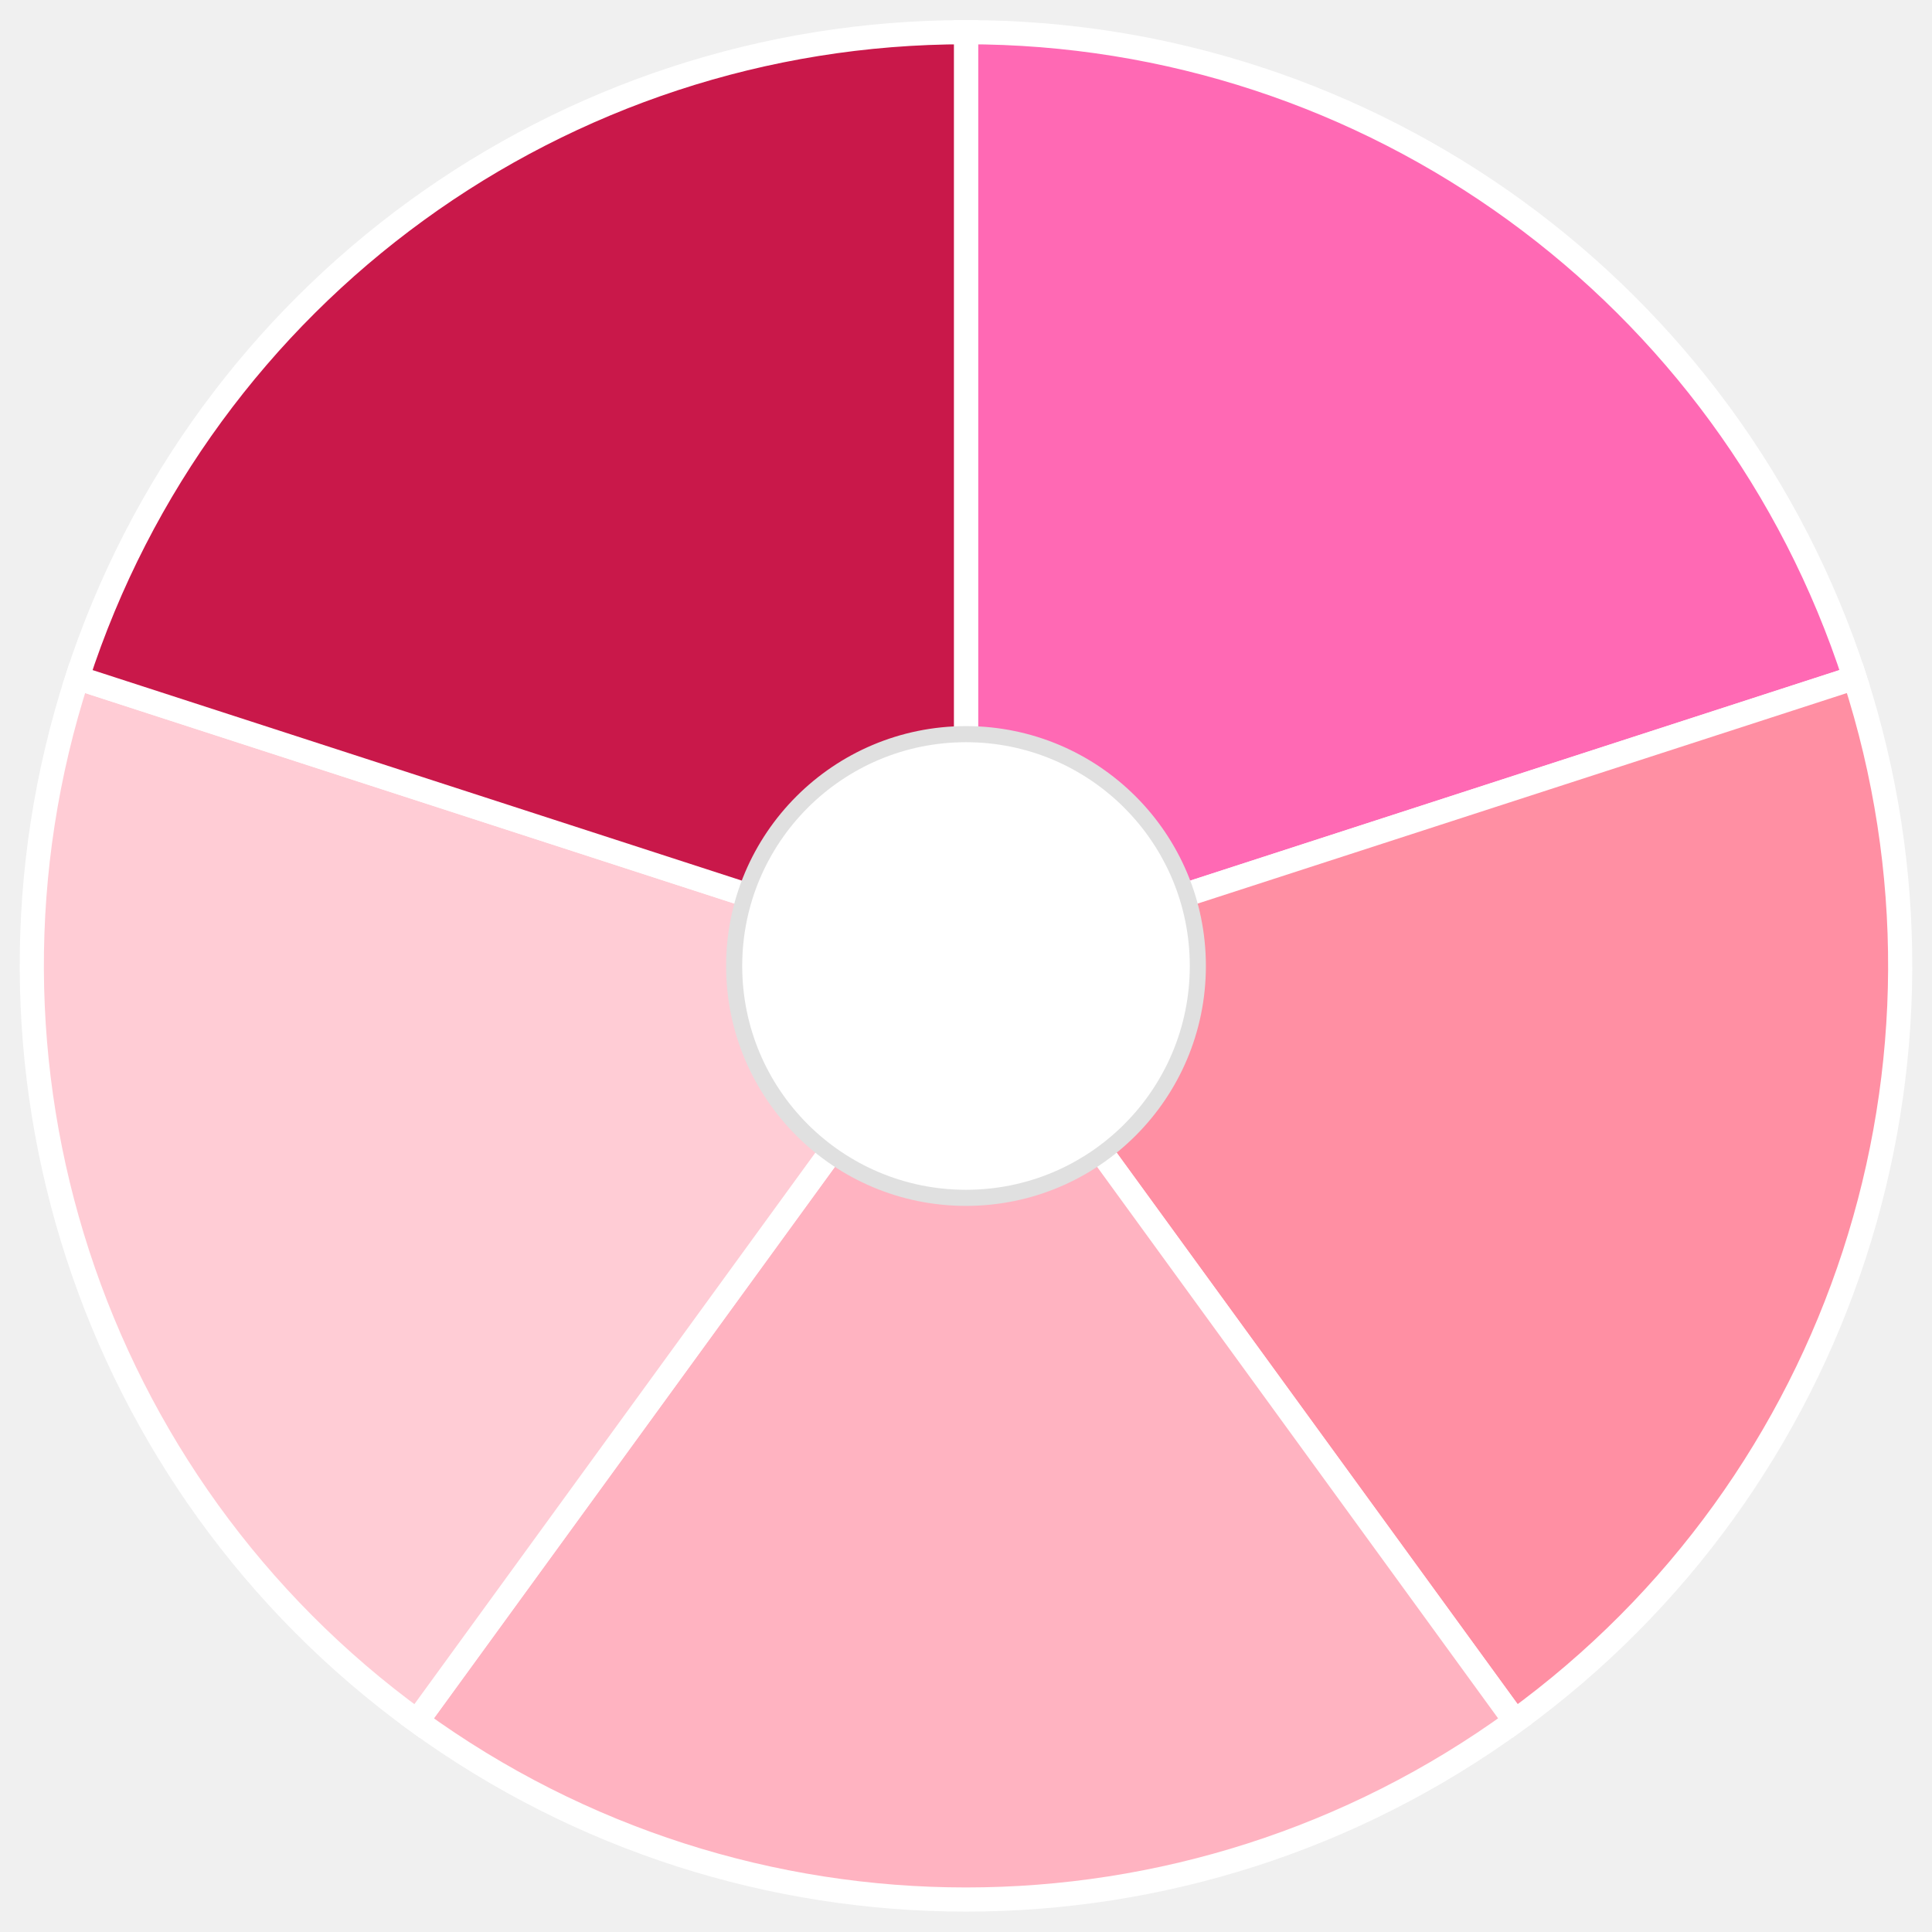
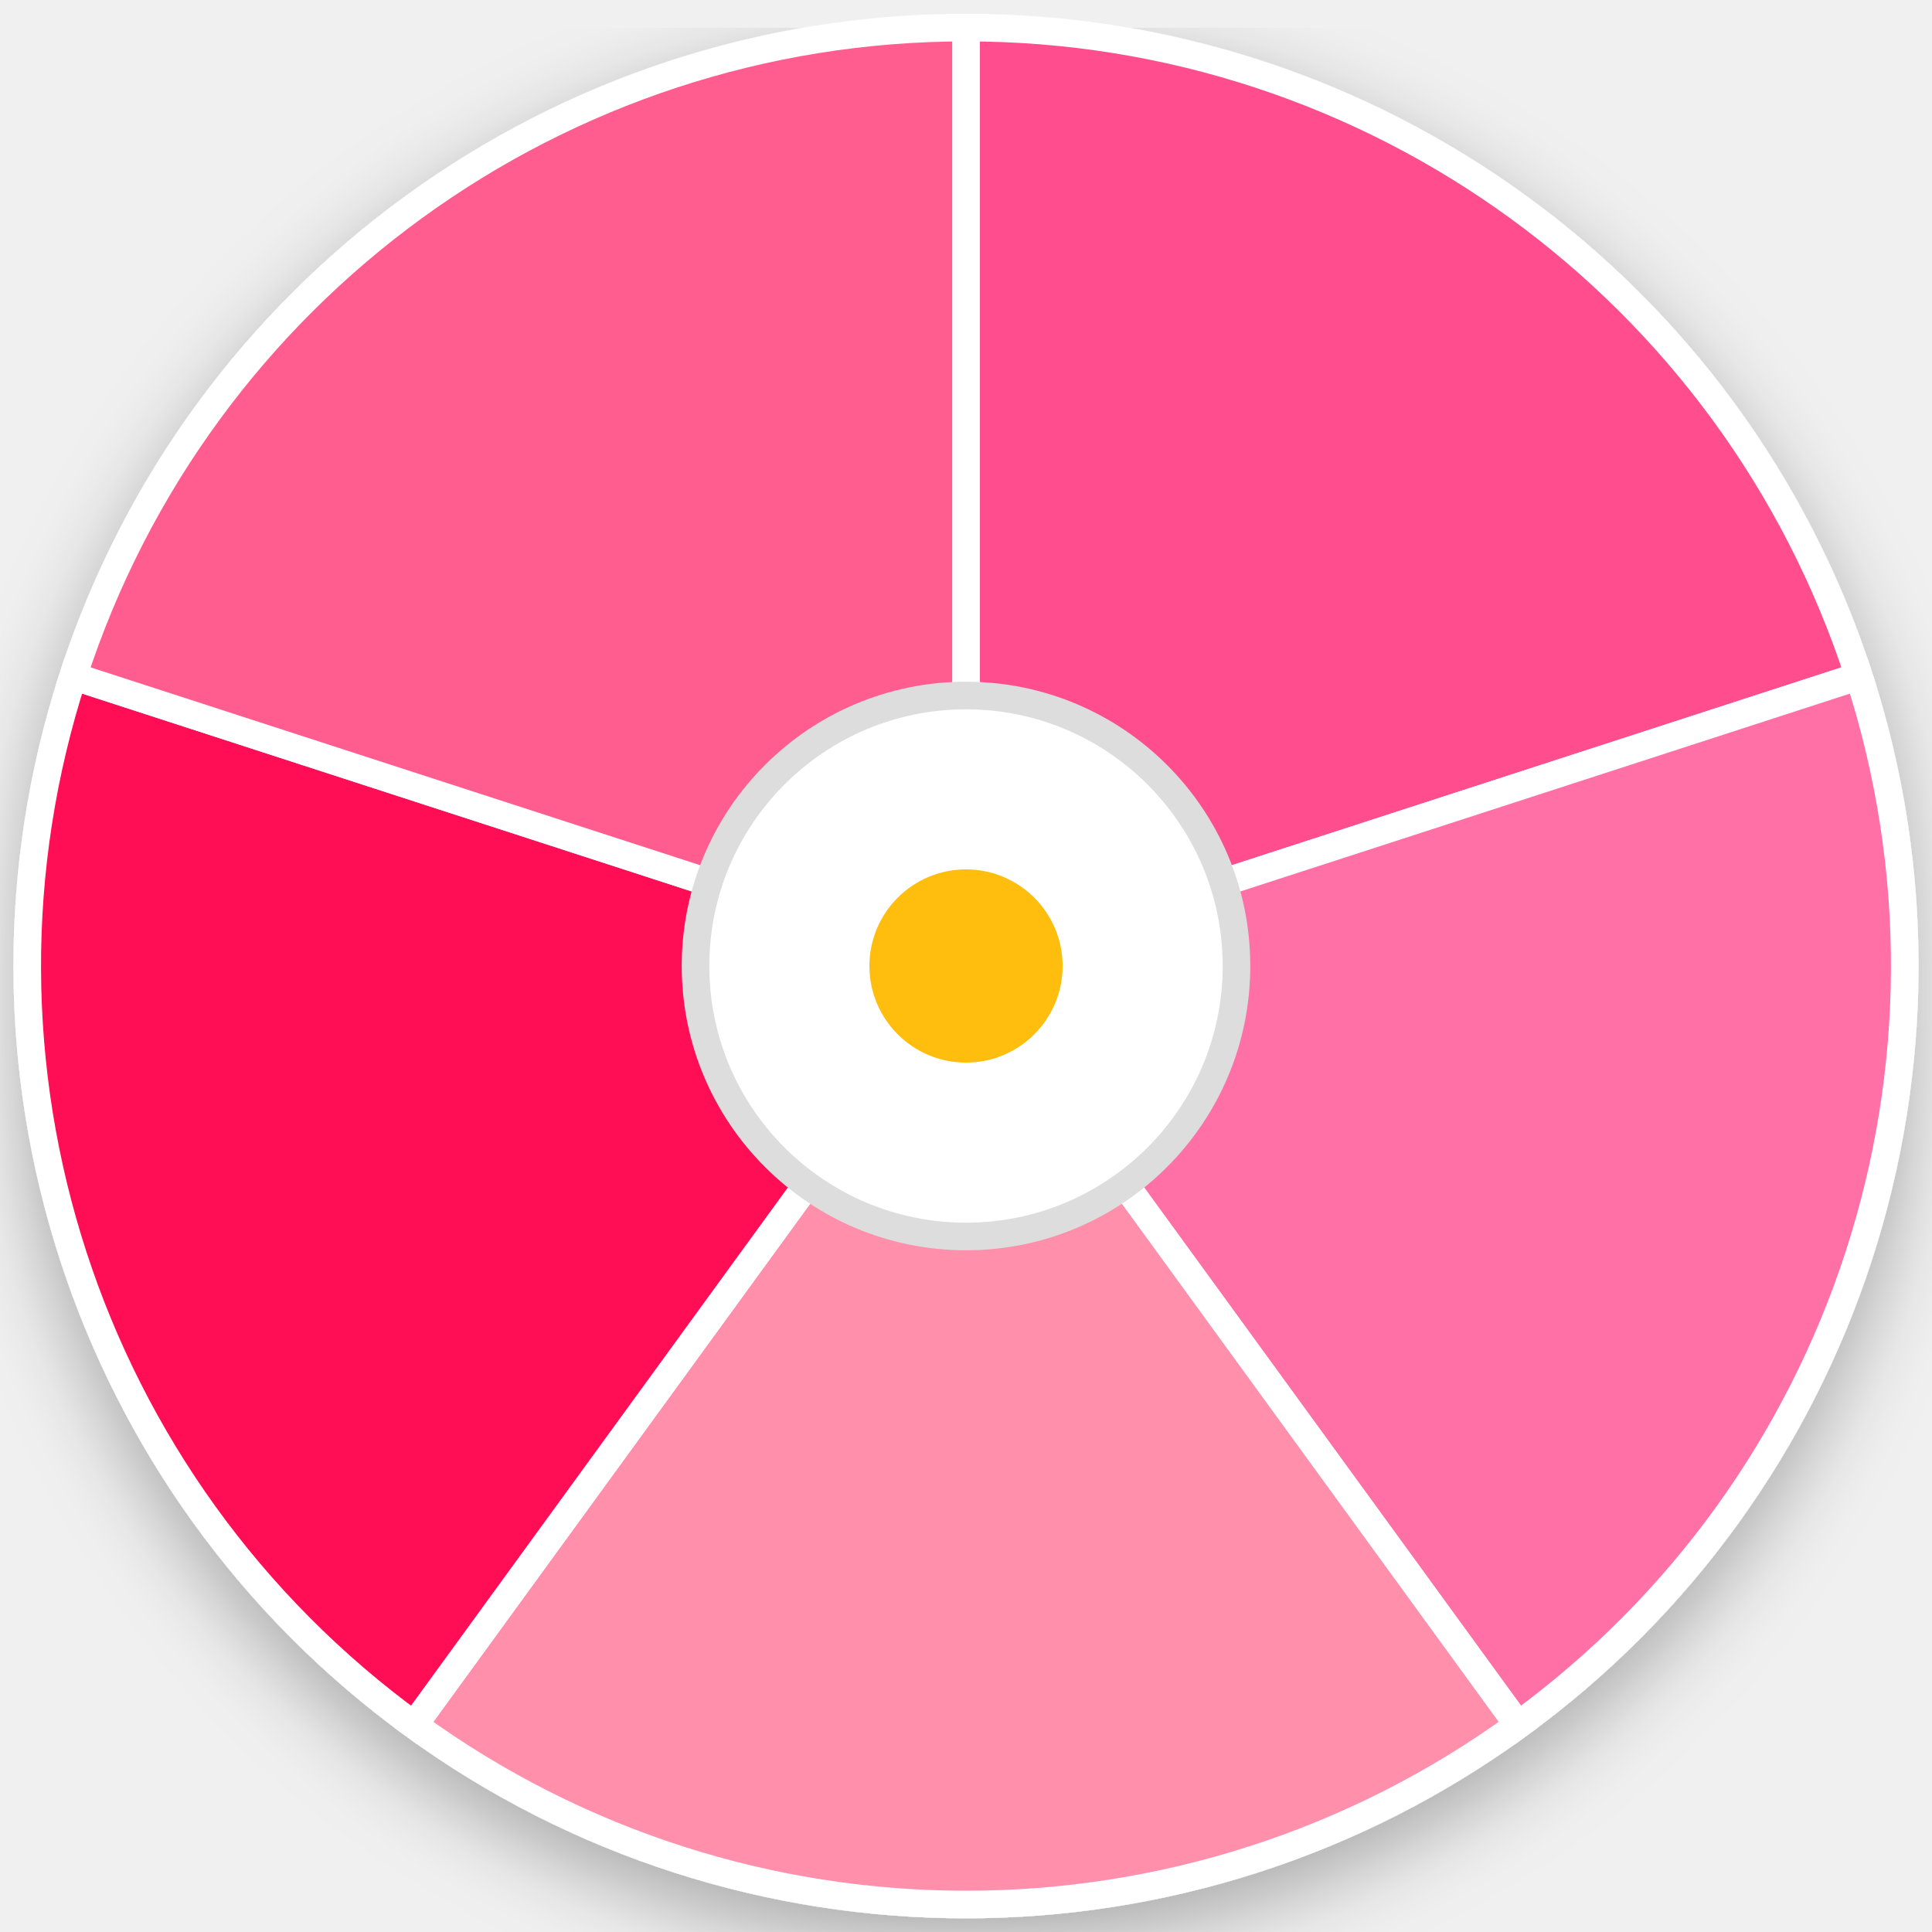
- <svg xmlns="http://www.w3.org/2000/svg" width="120" height="120" viewBox="0 0 120 120">
-   <circle cx="60.0" cy="60.0" r="58.0" fill="white" />
-   <path d="M60.0,60.0 L60.0,2.0 A58.0,58.0 0 0 1 115.2,42.1 Z" fill="#ff69b4" stroke="white" stroke-width="1.5" />
-   <path d="M60.0,60.0 L115.2,42.1 A58.0,58.0 0 0 1 94.1,106.9 Z" fill="#ff8fa3" stroke="white" stroke-width="1.5" />
-   <path d="M60.0,60.0 L94.1,106.9 A58.0,58.0 0 0 1 25.9,106.9 Z" fill="#ffb3c1" stroke="white" stroke-width="1.5" />
-   <path d="M60.0,60.0 L25.9,106.9 A58.0,58.0 0 0 1 4.8,42.1 Z" fill="#ffccd5" stroke="white" stroke-width="1.5" />
-   <path d="M60.0,60.0 L4.8,42.1 A58.0,58.0 0 0 1 60.0,2.0 Z" fill="#c9184a" stroke="white" stroke-width="1.5" />
-   <circle cx="60.0" cy="60.0" r="14.4" fill="white" stroke="#e0e0e0" stroke-width="1" />
+ <svg xmlns="http://www.w3.org/2000/svg" width="140" height="140" viewBox="0 0 140 140">
+   <defs>
+     <filter id="sh">
+       <feDropShadow dx="0" dy="2" stdDeviation="3" flood-opacity="0.3" />
+     </filter>
+   </defs>
+   <g filter="url(#sh)">
+     <circle cx="70.0" cy="70.0" r="68.0" fill="white" />
+     <path d="M70.0,70.0 L70.0,2.0 A68.0,68.0 0 0 1 134.7,49.0 Z" fill="#ff4d8d" stroke="white" stroke-width="2" />
+     <path d="M70.0,70.0 L134.7,49.0 A68.0,68.0 0 0 1 110.0,125.0 Z" fill="#ff70a6" stroke="white" stroke-width="2" />
+     <path d="M70.0,70.0 L110.0,125.0 A68.0,68.0 0 0 1 30.0,125.0 Z" fill="#ff8fab" stroke="white" stroke-width="2" />
+     <path d="M70.0,70.0 L30.0,125.0 A68.0,68.0 0 0 1 5.3,49.0 Z" fill="#ff0a54" stroke="white" stroke-width="2" />
+     <path d="M70.0,70.0 L5.3,49.0 A68.0,68.0 0 0 1 70.0,2.0 Z" fill="#ff5d8f" stroke="white" stroke-width="2" />
+     <circle cx="70.0" cy="70.0" r="19.6" fill="white" stroke="#ddd" stroke-width="2" />
+     <circle cx="70.0" cy="70.0" r="7.0" fill="#ffbe0b" />
+   </g>
</svg>
